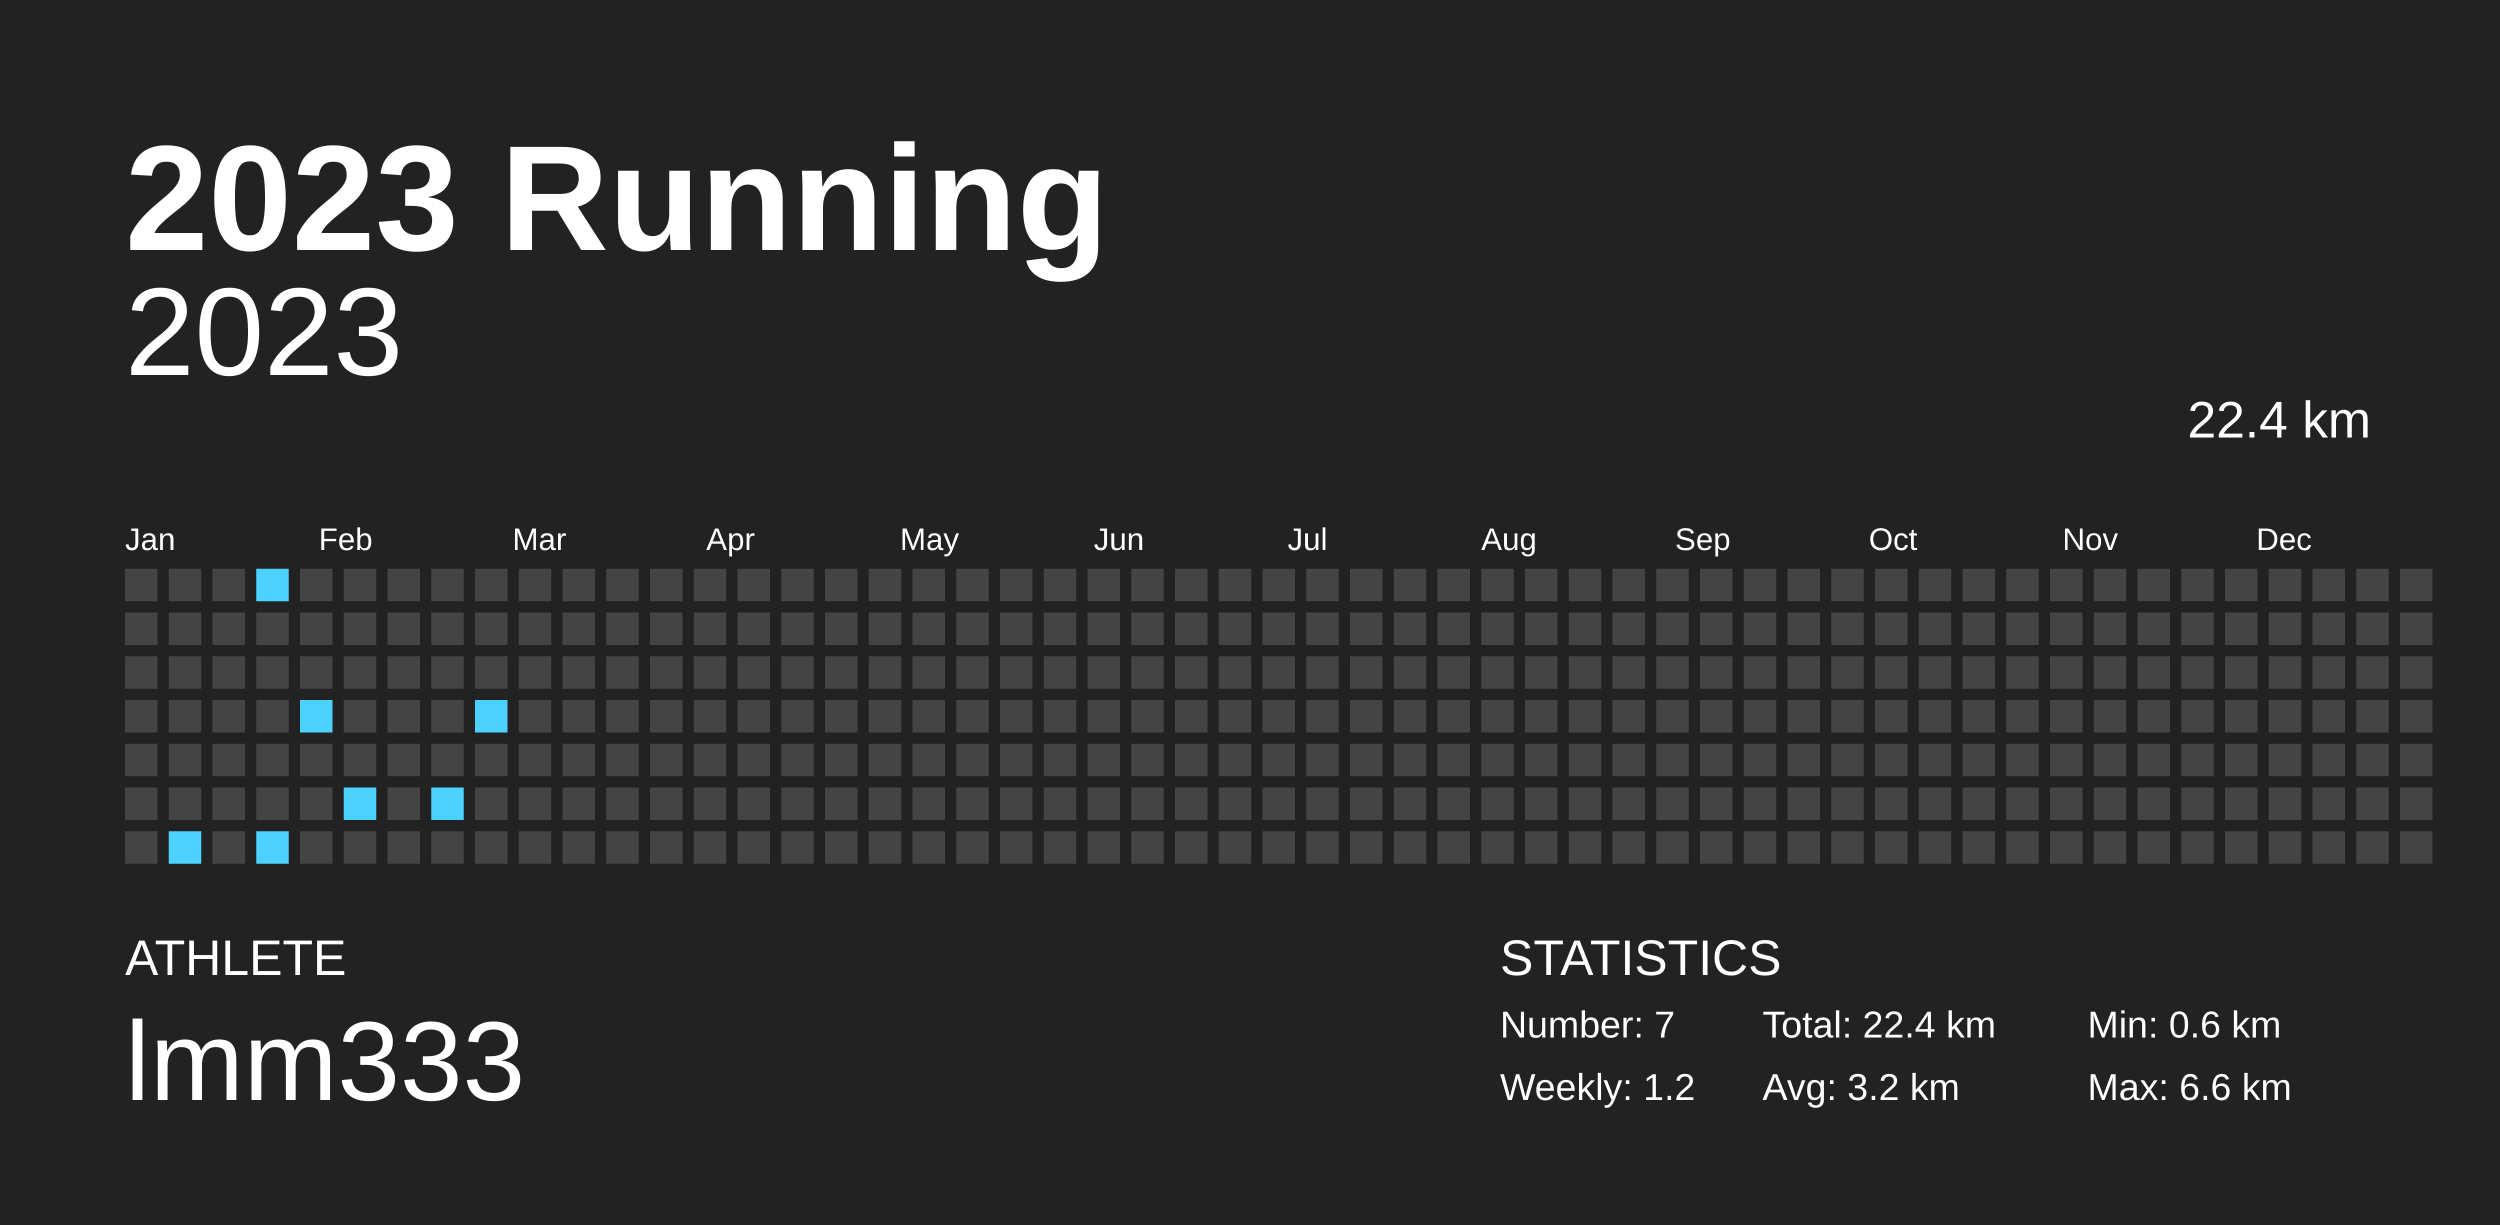
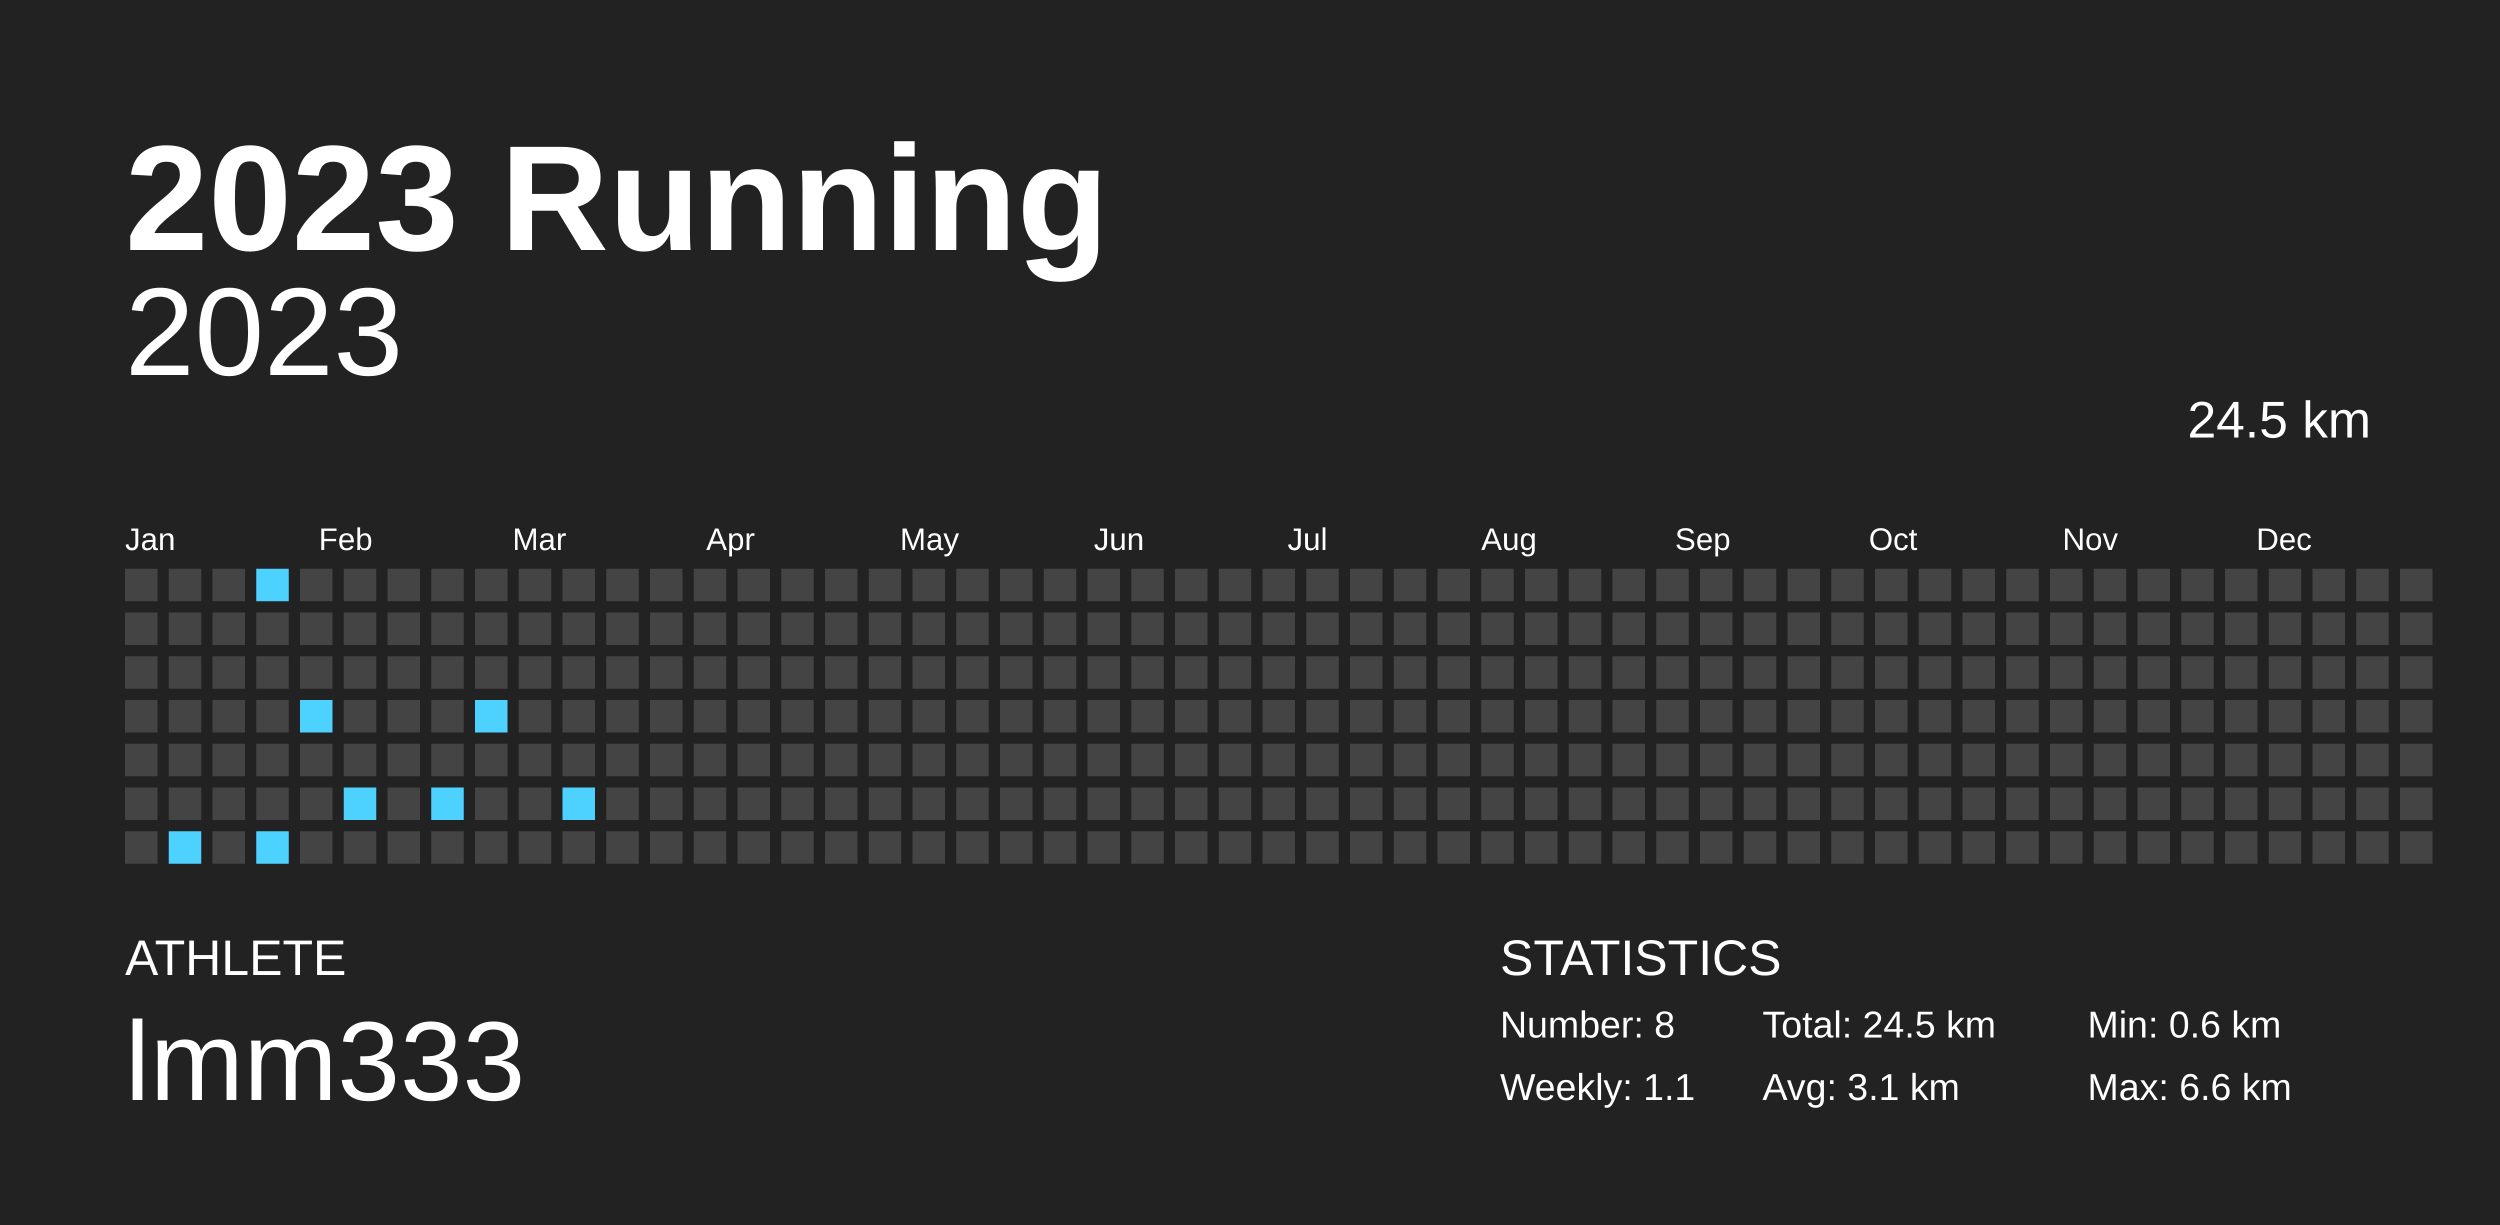
<svg xmlns="http://www.w3.org/2000/svg" baseProfile="full" height="98mm" version="1.1" viewBox="0,0,200,98" width="200mm">
  <defs />
  <rect fill="#222222" height="98" width="200" x="0" y="0" />
  <text fill="#FFFFFF" style="font-size:12px; font-family:Arial; font-weight:bold;" x="10" y="20">2023 Running</text>
  <text fill="#FFFFFF" style="font-size:4px; font-family:Arial" x="10" y="78">ATHLETE</text>
  <text fill="#FFFFFF" style="font-size:9px; font-family:Arial" x="10" y="88">lmm333</text>
  <text fill="#FFFFFF" style="font-size:4px; font-family:Arial" x="120" y="78">STATISTICS</text>
-   <text fill="#FFFFFF" style="font-size:3px; font-family:Arial" x="120" y="83">Number: 7</text>
-   <text fill="#FFFFFF" style="font-size:3px; font-family:Arial" x="120" y="88">Weekly: 1.2</text>
-   <text fill="#FFFFFF" style="font-size:3px; font-family:Arial" x="141" y="83">Total: 22.4 km</text>
-   <text fill="#FFFFFF" style="font-size:3px; font-family:Arial" x="141" y="88">Avg: 3.2 km</text>
+   <text fill="#FFFFFF" style="font-size:3px; font-family:Arial" x="120" y="83">Number: 8</text>
+   <text fill="#FFFFFF" style="font-size:3px; font-family:Arial" x="120" y="88">Weekly: 1.1</text>
+   <text fill="#FFFFFF" style="font-size:3px; font-family:Arial" x="141" y="83">Total: 24.5 km</text>
+   <text fill="#FFFFFF" style="font-size:3px; font-family:Arial" x="141" y="88">Avg: 3.1 km</text>
  <text fill="#FFFFFF" style="font-size:3px; font-family:Arial" x="167" y="83">Min: 0.6 km</text>
  <text fill="#FFFFFF" style="font-size:3px; font-family:Arial" x="167" y="88">Max: 6.6 km</text>
  <text alignment-baseline="hanging" fill="#FFFFFF" style="font-size:10.0px; font-family:Arial;" x="10" y="30">2023</text>
-   <text alignment-baseline="hanging" fill="#FFFFFF" style="font-size:4.125px; font-family:Arial;" x="175" y="35">22.4 km</text>
+   <text alignment-baseline="hanging" fill="#FFFFFF" style="font-size:4.125px; font-family:Arial;" x="175" y="35">24.5 km</text>
  <text fill="#FFFFFF" style="font-size:2.5px; font-family:Arial" x="10.0" y="44">Jan</text>
  <text fill="#FFFFFF" style="font-size:2.5px; font-family:Arial" x="25.5" y="44">Feb</text>
  <text fill="#FFFFFF" style="font-size:2.5px; font-family:Arial" x="41.0" y="44">Mar</text>
  <text fill="#FFFFFF" style="font-size:2.5px; font-family:Arial" x="56.5" y="44">Apr</text>
  <text fill="#FFFFFF" style="font-size:2.5px; font-family:Arial" x="72.0" y="44">May</text>
  <text fill="#FFFFFF" style="font-size:2.5px; font-family:Arial" x="87.5" y="44">Jun</text>
  <text fill="#FFFFFF" style="font-size:2.5px; font-family:Arial" x="103.0" y="44">Jul</text>
  <text fill="#FFFFFF" style="font-size:2.5px; font-family:Arial" x="118.5" y="44">Aug</text>
  <text fill="#FFFFFF" style="font-size:2.5px; font-family:Arial" x="134.0" y="44">Sep</text>
  <text fill="#FFFFFF" style="font-size:2.5px; font-family:Arial" x="149.5" y="44">Oct</text>
  <text fill="#FFFFFF" style="font-size:2.5px; font-family:Arial" x="165.0" y="44">Nov</text>
  <text fill="#FFFFFF" style="font-size:2.5px; font-family:Arial" x="180.5" y="44">Dec</text>
  <rect fill="#444444" height="2.6" width="2.6" x="10.0" y="45.5" />
  <rect fill="#444444" height="2.6" width="2.6" x="10.0" y="49.0" />
  <rect fill="#444444" height="2.6" width="2.6" x="10.0" y="52.5" />
  <rect fill="#444444" height="2.6" width="2.6" x="10.0" y="56.0" />
  <rect fill="#444444" height="2.6" width="2.6" x="10.0" y="59.5" />
  <rect fill="#444444" height="2.6" width="2.6" x="10.0" y="63.0" />
  <rect fill="#444444" height="2.6" width="2.6" x="10.0" y="66.5" />
  <rect fill="#444444" height="2.6" width="2.6" x="13.5" y="45.5" />
  <rect fill="#444444" height="2.6" width="2.6" x="13.5" y="49.0" />
  <rect fill="#444444" height="2.6" width="2.6" x="13.5" y="52.5" />
  <rect fill="#444444" height="2.6" width="2.6" x="13.5" y="56.0" />
  <rect fill="#444444" height="2.6" width="2.6" x="13.5" y="59.5" />
  <rect fill="#444444" height="2.6" width="2.6" x="13.5" y="63.0" />
  <rect fill="#4dd2ff" height="2.6" width="2.6" x="13.5" y="66.5" />
  <rect fill="#444444" height="2.6" width="2.6" x="17.0" y="45.5" />
  <rect fill="#444444" height="2.6" width="2.6" x="17.0" y="49.0" />
  <rect fill="#444444" height="2.6" width="2.6" x="17.0" y="52.5" />
  <rect fill="#444444" height="2.6" width="2.6" x="17.0" y="56.0" />
  <rect fill="#444444" height="2.6" width="2.6" x="17.0" y="59.5" />
  <rect fill="#444444" height="2.6" width="2.6" x="17.0" y="63.0" />
  <rect fill="#444444" height="2.6" width="2.6" x="17.0" y="66.5" />
  <rect fill="#4dd2ff" height="2.6" width="2.6" x="20.5" y="45.5" />
  <rect fill="#444444" height="2.6" width="2.6" x="20.5" y="49.0" />
  <rect fill="#444444" height="2.6" width="2.6" x="20.5" y="52.5" />
  <rect fill="#444444" height="2.6" width="2.6" x="20.5" y="56.0" />
  <rect fill="#444444" height="2.6" width="2.6" x="20.5" y="59.5" />
  <rect fill="#444444" height="2.6" width="2.6" x="20.5" y="63.0" />
  <rect fill="#4dd2ff" height="2.6" width="2.6" x="20.5" y="66.5" />
  <rect fill="#444444" height="2.6" width="2.6" x="24.0" y="45.5" />
  <rect fill="#444444" height="2.6" width="2.6" x="24.0" y="49.0" />
  <rect fill="#444444" height="2.6" width="2.6" x="24.0" y="52.5" />
  <rect fill="#4dd2ff" height="2.6" width="2.6" x="24.0" y="56.0" />
  <rect fill="#444444" height="2.6" width="2.6" x="24.0" y="59.5" />
  <rect fill="#444444" height="2.6" width="2.6" x="24.0" y="63.0" />
  <rect fill="#444444" height="2.6" width="2.6" x="24.0" y="66.5" />
  <rect fill="#444444" height="2.6" width="2.6" x="27.5" y="45.5" />
  <rect fill="#444444" height="2.6" width="2.6" x="27.5" y="49.0" />
  <rect fill="#444444" height="2.6" width="2.6" x="27.5" y="52.5" />
  <rect fill="#444444" height="2.6" width="2.6" x="27.5" y="56.0" />
  <rect fill="#444444" height="2.6" width="2.6" x="27.5" y="59.5" />
  <rect fill="#4dd2ff" height="2.6" width="2.6" x="27.5" y="63.0" />
  <rect fill="#444444" height="2.6" width="2.6" x="27.5" y="66.5" />
  <rect fill="#444444" height="2.6" width="2.6" x="31.0" y="45.5" />
  <rect fill="#444444" height="2.6" width="2.6" x="31.0" y="49.0" />
  <rect fill="#444444" height="2.6" width="2.6" x="31.0" y="52.5" />
  <rect fill="#444444" height="2.6" width="2.6" x="31.0" y="56.0" />
  <rect fill="#444444" height="2.6" width="2.6" x="31.0" y="59.5" />
  <rect fill="#444444" height="2.6" width="2.6" x="31.0" y="63.0" />
  <rect fill="#444444" height="2.6" width="2.6" x="31.0" y="66.5" />
  <rect fill="#444444" height="2.6" width="2.6" x="34.5" y="45.5" />
  <rect fill="#444444" height="2.6" width="2.6" x="34.5" y="49.0" />
  <rect fill="#444444" height="2.6" width="2.6" x="34.5" y="52.5" />
  <rect fill="#444444" height="2.6" width="2.6" x="34.5" y="56.0" />
  <rect fill="#444444" height="2.6" width="2.6" x="34.5" y="59.5" />
  <rect fill="#4dd2ff" height="2.6" width="2.6" x="34.5" y="63.0" />
  <rect fill="#444444" height="2.6" width="2.6" x="34.5" y="66.5" />
  <rect fill="#444444" height="2.6" width="2.6" x="38.0" y="45.5" />
  <rect fill="#444444" height="2.6" width="2.6" x="38.0" y="49.0" />
  <rect fill="#444444" height="2.6" width="2.6" x="38.0" y="52.5" />
  <rect fill="#4dd2ff" height="2.6" width="2.6" x="38.0" y="56.0" />
  <rect fill="#444444" height="2.6" width="2.6" x="38.0" y="59.5" />
  <rect fill="#444444" height="2.6" width="2.6" x="38.0" y="63.0" />
  <rect fill="#444444" height="2.6" width="2.6" x="38.0" y="66.5" />
  <rect fill="#444444" height="2.6" width="2.6" x="41.5" y="45.5" />
  <rect fill="#444444" height="2.6" width="2.6" x="41.5" y="49.0" />
  <rect fill="#444444" height="2.6" width="2.6" x="41.5" y="52.5" />
  <rect fill="#444444" height="2.6" width="2.6" x="41.5" y="56.0" />
  <rect fill="#444444" height="2.6" width="2.6" x="41.5" y="59.5" />
  <rect fill="#444444" height="2.6" width="2.6" x="41.5" y="63.0" />
  <rect fill="#444444" height="2.6" width="2.6" x="41.5" y="66.5" />
  <rect fill="#444444" height="2.6" width="2.6" x="45.0" y="45.5" />
  <rect fill="#444444" height="2.6" width="2.6" x="45.0" y="49.0" />
  <rect fill="#444444" height="2.6" width="2.6" x="45.0" y="52.5" />
  <rect fill="#444444" height="2.6" width="2.6" x="45.0" y="56.0" />
  <rect fill="#444444" height="2.6" width="2.6" x="45.0" y="59.5" />
-   <rect fill="#444444" height="2.6" width="2.6" x="45.0" y="63.0" />
+   <rect fill="#4dd2ff" height="2.6" width="2.6" x="45.0" y="63.0" />
  <rect fill="#444444" height="2.6" width="2.6" x="45.0" y="66.5" />
  <rect fill="#444444" height="2.6" width="2.6" x="48.5" y="45.5" />
  <rect fill="#444444" height="2.6" width="2.6" x="48.5" y="49.0" />
  <rect fill="#444444" height="2.6" width="2.6" x="48.5" y="52.5" />
  <rect fill="#444444" height="2.6" width="2.6" x="48.5" y="56.0" />
  <rect fill="#444444" height="2.6" width="2.6" x="48.5" y="59.5" />
  <rect fill="#444444" height="2.6" width="2.6" x="48.5" y="63.0" />
  <rect fill="#444444" height="2.6" width="2.6" x="48.5" y="66.5" />
  <rect fill="#444444" height="2.6" width="2.6" x="52.0" y="45.5" />
  <rect fill="#444444" height="2.6" width="2.6" x="52.0" y="49.0" />
  <rect fill="#444444" height="2.6" width="2.6" x="52.0" y="52.5" />
  <rect fill="#444444" height="2.6" width="2.6" x="52.0" y="56.0" />
  <rect fill="#444444" height="2.6" width="2.6" x="52.0" y="59.5" />
  <rect fill="#444444" height="2.6" width="2.6" x="52.0" y="63.0" />
  <rect fill="#444444" height="2.6" width="2.6" x="52.0" y="66.5" />
  <rect fill="#444444" height="2.6" width="2.6" x="55.5" y="45.5" />
  <rect fill="#444444" height="2.6" width="2.6" x="55.5" y="49.0" />
  <rect fill="#444444" height="2.6" width="2.6" x="55.5" y="52.5" />
  <rect fill="#444444" height="2.6" width="2.6" x="55.5" y="56.0" />
  <rect fill="#444444" height="2.6" width="2.6" x="55.5" y="59.5" />
  <rect fill="#444444" height="2.6" width="2.6" x="55.5" y="63.0" />
  <rect fill="#444444" height="2.6" width="2.6" x="55.5" y="66.5" />
  <rect fill="#444444" height="2.6" width="2.6" x="59.0" y="45.5" />
  <rect fill="#444444" height="2.6" width="2.6" x="59.0" y="49.0" />
  <rect fill="#444444" height="2.6" width="2.6" x="59.0" y="52.5" />
  <rect fill="#444444" height="2.6" width="2.6" x="59.0" y="56.0" />
  <rect fill="#444444" height="2.6" width="2.6" x="59.0" y="59.5" />
  <rect fill="#444444" height="2.6" width="2.6" x="59.0" y="63.0" />
  <rect fill="#444444" height="2.6" width="2.6" x="59.0" y="66.5" />
  <rect fill="#444444" height="2.6" width="2.6" x="62.5" y="45.5" />
  <rect fill="#444444" height="2.6" width="2.6" x="62.5" y="49.0" />
  <rect fill="#444444" height="2.6" width="2.6" x="62.5" y="52.5" />
  <rect fill="#444444" height="2.6" width="2.6" x="62.5" y="56.0" />
  <rect fill="#444444" height="2.6" width="2.6" x="62.5" y="59.5" />
  <rect fill="#444444" height="2.6" width="2.6" x="62.5" y="63.0" />
  <rect fill="#444444" height="2.6" width="2.6" x="62.5" y="66.5" />
  <rect fill="#444444" height="2.6" width="2.6" x="66.0" y="45.5" />
  <rect fill="#444444" height="2.6" width="2.6" x="66.0" y="49.0" />
  <rect fill="#444444" height="2.6" width="2.6" x="66.0" y="52.5" />
  <rect fill="#444444" height="2.6" width="2.6" x="66.0" y="56.0" />
  <rect fill="#444444" height="2.6" width="2.6" x="66.0" y="59.5" />
  <rect fill="#444444" height="2.6" width="2.6" x="66.0" y="63.0" />
  <rect fill="#444444" height="2.6" width="2.6" x="66.0" y="66.5" />
  <rect fill="#444444" height="2.6" width="2.6" x="69.5" y="45.5" />
  <rect fill="#444444" height="2.6" width="2.6" x="69.5" y="49.0" />
  <rect fill="#444444" height="2.6" width="2.6" x="69.5" y="52.5" />
  <rect fill="#444444" height="2.6" width="2.6" x="69.5" y="56.0" />
  <rect fill="#444444" height="2.6" width="2.6" x="69.5" y="59.5" />
  <rect fill="#444444" height="2.6" width="2.6" x="69.5" y="63.0" />
  <rect fill="#444444" height="2.6" width="2.6" x="69.5" y="66.5" />
  <rect fill="#444444" height="2.6" width="2.6" x="73.0" y="45.5" />
  <rect fill="#444444" height="2.6" width="2.6" x="73.0" y="49.0" />
  <rect fill="#444444" height="2.6" width="2.6" x="73.0" y="52.5" />
  <rect fill="#444444" height="2.6" width="2.6" x="73.0" y="56.0" />
  <rect fill="#444444" height="2.6" width="2.6" x="73.0" y="59.5" />
  <rect fill="#444444" height="2.6" width="2.6" x="73.0" y="63.0" />
  <rect fill="#444444" height="2.6" width="2.6" x="73.0" y="66.5" />
  <rect fill="#444444" height="2.6" width="2.6" x="76.5" y="45.5" />
  <rect fill="#444444" height="2.6" width="2.6" x="76.5" y="49.0" />
  <rect fill="#444444" height="2.6" width="2.6" x="76.5" y="52.5" />
  <rect fill="#444444" height="2.6" width="2.6" x="76.5" y="56.0" />
  <rect fill="#444444" height="2.6" width="2.6" x="76.5" y="59.5" />
  <rect fill="#444444" height="2.6" width="2.6" x="76.5" y="63.0" />
  <rect fill="#444444" height="2.6" width="2.6" x="76.5" y="66.5" />
  <rect fill="#444444" height="2.6" width="2.6" x="80.0" y="45.5" />
  <rect fill="#444444" height="2.6" width="2.6" x="80.0" y="49.0" />
  <rect fill="#444444" height="2.6" width="2.6" x="80.0" y="52.5" />
  <rect fill="#444444" height="2.6" width="2.6" x="80.0" y="56.0" />
  <rect fill="#444444" height="2.6" width="2.6" x="80.0" y="59.5" />
  <rect fill="#444444" height="2.6" width="2.6" x="80.0" y="63.0" />
  <rect fill="#444444" height="2.6" width="2.6" x="80.0" y="66.5" />
  <rect fill="#444444" height="2.6" width="2.6" x="83.5" y="45.5" />
  <rect fill="#444444" height="2.6" width="2.6" x="83.5" y="49.0" />
  <rect fill="#444444" height="2.6" width="2.6" x="83.5" y="52.5" />
  <rect fill="#444444" height="2.6" width="2.6" x="83.5" y="56.0" />
  <rect fill="#444444" height="2.6" width="2.6" x="83.5" y="59.5" />
  <rect fill="#444444" height="2.6" width="2.6" x="83.5" y="63.0" />
  <rect fill="#444444" height="2.6" width="2.6" x="83.5" y="66.5" />
  <rect fill="#444444" height="2.6" width="2.6" x="87.0" y="45.5" />
  <rect fill="#444444" height="2.6" width="2.6" x="87.0" y="49.0" />
  <rect fill="#444444" height="2.6" width="2.6" x="87.0" y="52.5" />
  <rect fill="#444444" height="2.6" width="2.6" x="87.0" y="56.0" />
  <rect fill="#444444" height="2.6" width="2.6" x="87.0" y="59.5" />
  <rect fill="#444444" height="2.6" width="2.6" x="87.0" y="63.0" />
  <rect fill="#444444" height="2.6" width="2.6" x="87.0" y="66.5" />
  <rect fill="#444444" height="2.6" width="2.6" x="90.5" y="45.5" />
  <rect fill="#444444" height="2.6" width="2.6" x="90.5" y="49.0" />
  <rect fill="#444444" height="2.6" width="2.6" x="90.5" y="52.5" />
  <rect fill="#444444" height="2.6" width="2.6" x="90.5" y="56.0" />
  <rect fill="#444444" height="2.6" width="2.6" x="90.5" y="59.5" />
  <rect fill="#444444" height="2.6" width="2.6" x="90.5" y="63.0" />
  <rect fill="#444444" height="2.6" width="2.6" x="90.5" y="66.5" />
  <rect fill="#444444" height="2.6" width="2.6" x="94.0" y="45.5" />
  <rect fill="#444444" height="2.6" width="2.6" x="94.0" y="49.0" />
  <rect fill="#444444" height="2.6" width="2.6" x="94.0" y="52.5" />
  <rect fill="#444444" height="2.6" width="2.6" x="94.0" y="56.0" />
  <rect fill="#444444" height="2.6" width="2.6" x="94.0" y="59.5" />
  <rect fill="#444444" height="2.6" width="2.6" x="94.0" y="63.0" />
  <rect fill="#444444" height="2.6" width="2.6" x="94.0" y="66.5" />
  <rect fill="#444444" height="2.6" width="2.6" x="97.5" y="45.5" />
  <rect fill="#444444" height="2.6" width="2.6" x="97.5" y="49.0" />
  <rect fill="#444444" height="2.6" width="2.6" x="97.5" y="52.5" />
  <rect fill="#444444" height="2.6" width="2.6" x="97.5" y="56.0" />
  <rect fill="#444444" height="2.6" width="2.6" x="97.5" y="59.5" />
  <rect fill="#444444" height="2.6" width="2.6" x="97.5" y="63.0" />
  <rect fill="#444444" height="2.6" width="2.6" x="97.5" y="66.5" />
  <rect fill="#444444" height="2.6" width="2.6" x="101.0" y="45.5" />
  <rect fill="#444444" height="2.6" width="2.6" x="101.0" y="49.0" />
  <rect fill="#444444" height="2.6" width="2.6" x="101.0" y="52.5" />
  <rect fill="#444444" height="2.6" width="2.6" x="101.0" y="56.0" />
  <rect fill="#444444" height="2.6" width="2.6" x="101.0" y="59.5" />
  <rect fill="#444444" height="2.6" width="2.6" x="101.0" y="63.0" />
  <rect fill="#444444" height="2.6" width="2.6" x="101.0" y="66.5" />
  <rect fill="#444444" height="2.6" width="2.6" x="104.5" y="45.5" />
  <rect fill="#444444" height="2.6" width="2.6" x="104.5" y="49.0" />
  <rect fill="#444444" height="2.6" width="2.6" x="104.5" y="52.5" />
  <rect fill="#444444" height="2.6" width="2.6" x="104.5" y="56.0" />
  <rect fill="#444444" height="2.6" width="2.6" x="104.5" y="59.5" />
  <rect fill="#444444" height="2.6" width="2.6" x="104.5" y="63.0" />
  <rect fill="#444444" height="2.6" width="2.6" x="104.5" y="66.5" />
  <rect fill="#444444" height="2.6" width="2.6" x="108.0" y="45.5" />
  <rect fill="#444444" height="2.6" width="2.6" x="108.0" y="49.0" />
  <rect fill="#444444" height="2.6" width="2.6" x="108.0" y="52.5" />
  <rect fill="#444444" height="2.6" width="2.6" x="108.0" y="56.0" />
  <rect fill="#444444" height="2.6" width="2.6" x="108.0" y="59.5" />
  <rect fill="#444444" height="2.6" width="2.6" x="108.0" y="63.0" />
  <rect fill="#444444" height="2.6" width="2.6" x="108.0" y="66.5" />
  <rect fill="#444444" height="2.6" width="2.6" x="111.5" y="45.5" />
  <rect fill="#444444" height="2.6" width="2.6" x="111.5" y="49.0" />
  <rect fill="#444444" height="2.6" width="2.6" x="111.5" y="52.5" />
  <rect fill="#444444" height="2.6" width="2.6" x="111.5" y="56.0" />
  <rect fill="#444444" height="2.6" width="2.6" x="111.5" y="59.5" />
  <rect fill="#444444" height="2.6" width="2.6" x="111.5" y="63.0" />
  <rect fill="#444444" height="2.6" width="2.6" x="111.5" y="66.5" />
  <rect fill="#444444" height="2.6" width="2.6" x="115.0" y="45.5" />
  <rect fill="#444444" height="2.6" width="2.6" x="115.0" y="49.0" />
  <rect fill="#444444" height="2.6" width="2.6" x="115.0" y="52.5" />
  <rect fill="#444444" height="2.6" width="2.6" x="115.0" y="56.0" />
  <rect fill="#444444" height="2.6" width="2.6" x="115.0" y="59.5" />
  <rect fill="#444444" height="2.6" width="2.6" x="115.0" y="63.0" />
  <rect fill="#444444" height="2.6" width="2.6" x="115.0" y="66.5" />
  <rect fill="#444444" height="2.6" width="2.6" x="118.5" y="45.5" />
  <rect fill="#444444" height="2.6" width="2.6" x="118.5" y="49.0" />
  <rect fill="#444444" height="2.6" width="2.6" x="118.5" y="52.5" />
  <rect fill="#444444" height="2.6" width="2.6" x="118.5" y="56.0" />
  <rect fill="#444444" height="2.6" width="2.6" x="118.5" y="59.5" />
  <rect fill="#444444" height="2.6" width="2.6" x="118.5" y="63.0" />
  <rect fill="#444444" height="2.6" width="2.6" x="118.5" y="66.5" />
  <rect fill="#444444" height="2.6" width="2.6" x="122.0" y="45.5" />
  <rect fill="#444444" height="2.6" width="2.6" x="122.0" y="49.0" />
  <rect fill="#444444" height="2.6" width="2.6" x="122.0" y="52.5" />
  <rect fill="#444444" height="2.6" width="2.6" x="122.0" y="56.0" />
  <rect fill="#444444" height="2.6" width="2.6" x="122.0" y="59.5" />
  <rect fill="#444444" height="2.6" width="2.6" x="122.0" y="63.0" />
  <rect fill="#444444" height="2.6" width="2.6" x="122.0" y="66.5" />
  <rect fill="#444444" height="2.6" width="2.6" x="125.5" y="45.5" />
  <rect fill="#444444" height="2.6" width="2.6" x="125.5" y="49.0" />
  <rect fill="#444444" height="2.6" width="2.6" x="125.5" y="52.5" />
  <rect fill="#444444" height="2.6" width="2.6" x="125.5" y="56.0" />
  <rect fill="#444444" height="2.6" width="2.6" x="125.5" y="59.5" />
  <rect fill="#444444" height="2.6" width="2.6" x="125.5" y="63.0" />
  <rect fill="#444444" height="2.6" width="2.6" x="125.5" y="66.5" />
  <rect fill="#444444" height="2.6" width="2.6" x="129.0" y="45.5" />
  <rect fill="#444444" height="2.6" width="2.6" x="129.0" y="49.0" />
  <rect fill="#444444" height="2.6" width="2.6" x="129.0" y="52.5" />
  <rect fill="#444444" height="2.6" width="2.6" x="129.0" y="56.0" />
  <rect fill="#444444" height="2.6" width="2.6" x="129.0" y="59.5" />
  <rect fill="#444444" height="2.6" width="2.6" x="129.0" y="63.0" />
  <rect fill="#444444" height="2.6" width="2.6" x="129.0" y="66.5" />
  <rect fill="#444444" height="2.6" width="2.6" x="132.5" y="45.5" />
  <rect fill="#444444" height="2.6" width="2.6" x="132.5" y="49.0" />
  <rect fill="#444444" height="2.6" width="2.6" x="132.5" y="52.5" />
  <rect fill="#444444" height="2.6" width="2.6" x="132.5" y="56.0" />
  <rect fill="#444444" height="2.6" width="2.6" x="132.5" y="59.5" />
  <rect fill="#444444" height="2.6" width="2.6" x="132.5" y="63.0" />
  <rect fill="#444444" height="2.6" width="2.6" x="132.5" y="66.5" />
  <rect fill="#444444" height="2.6" width="2.6" x="136.0" y="45.5" />
  <rect fill="#444444" height="2.6" width="2.6" x="136.0" y="49.0" />
  <rect fill="#444444" height="2.6" width="2.6" x="136.0" y="52.5" />
  <rect fill="#444444" height="2.6" width="2.6" x="136.0" y="56.0" />
  <rect fill="#444444" height="2.6" width="2.6" x="136.0" y="59.5" />
  <rect fill="#444444" height="2.6" width="2.6" x="136.0" y="63.0" />
  <rect fill="#444444" height="2.6" width="2.6" x="136.0" y="66.5" />
  <rect fill="#444444" height="2.6" width="2.6" x="139.5" y="45.5" />
  <rect fill="#444444" height="2.6" width="2.6" x="139.5" y="49.0" />
  <rect fill="#444444" height="2.6" width="2.6" x="139.5" y="52.5" />
  <rect fill="#444444" height="2.6" width="2.6" x="139.5" y="56.0" />
  <rect fill="#444444" height="2.6" width="2.6" x="139.5" y="59.5" />
  <rect fill="#444444" height="2.6" width="2.6" x="139.5" y="63.0" />
  <rect fill="#444444" height="2.6" width="2.6" x="139.5" y="66.5" />
  <rect fill="#444444" height="2.6" width="2.6" x="143.0" y="45.5" />
  <rect fill="#444444" height="2.6" width="2.6" x="143.0" y="49.0" />
  <rect fill="#444444" height="2.6" width="2.6" x="143.0" y="52.5" />
  <rect fill="#444444" height="2.6" width="2.6" x="143.0" y="56.0" />
  <rect fill="#444444" height="2.6" width="2.6" x="143.0" y="59.5" />
  <rect fill="#444444" height="2.6" width="2.6" x="143.0" y="63.0" />
  <rect fill="#444444" height="2.6" width="2.6" x="143.0" y="66.5" />
  <rect fill="#444444" height="2.6" width="2.6" x="146.5" y="45.5" />
  <rect fill="#444444" height="2.6" width="2.6" x="146.5" y="49.0" />
  <rect fill="#444444" height="2.6" width="2.6" x="146.5" y="52.5" />
  <rect fill="#444444" height="2.6" width="2.6" x="146.5" y="56.0" />
  <rect fill="#444444" height="2.6" width="2.6" x="146.5" y="59.5" />
  <rect fill="#444444" height="2.6" width="2.6" x="146.5" y="63.0" />
  <rect fill="#444444" height="2.6" width="2.6" x="146.5" y="66.5" />
  <rect fill="#444444" height="2.6" width="2.6" x="150.0" y="45.5" />
  <rect fill="#444444" height="2.6" width="2.6" x="150.0" y="49.0" />
  <rect fill="#444444" height="2.6" width="2.6" x="150.0" y="52.5" />
  <rect fill="#444444" height="2.6" width="2.6" x="150.0" y="56.0" />
  <rect fill="#444444" height="2.6" width="2.6" x="150.0" y="59.5" />
  <rect fill="#444444" height="2.6" width="2.6" x="150.0" y="63.0" />
  <rect fill="#444444" height="2.6" width="2.6" x="150.0" y="66.5" />
  <rect fill="#444444" height="2.6" width="2.6" x="153.5" y="45.5" />
  <rect fill="#444444" height="2.6" width="2.6" x="153.5" y="49.0" />
  <rect fill="#444444" height="2.6" width="2.6" x="153.5" y="52.5" />
  <rect fill="#444444" height="2.6" width="2.6" x="153.5" y="56.0" />
  <rect fill="#444444" height="2.6" width="2.6" x="153.5" y="59.5" />
  <rect fill="#444444" height="2.6" width="2.6" x="153.5" y="63.0" />
  <rect fill="#444444" height="2.6" width="2.6" x="153.5" y="66.5" />
  <rect fill="#444444" height="2.6" width="2.6" x="157.0" y="45.5" />
  <rect fill="#444444" height="2.6" width="2.6" x="157.0" y="49.0" />
  <rect fill="#444444" height="2.6" width="2.6" x="157.0" y="52.5" />
  <rect fill="#444444" height="2.6" width="2.6" x="157.0" y="56.0" />
  <rect fill="#444444" height="2.6" width="2.6" x="157.0" y="59.5" />
  <rect fill="#444444" height="2.6" width="2.6" x="157.0" y="63.0" />
  <rect fill="#444444" height="2.6" width="2.6" x="157.0" y="66.5" />
  <rect fill="#444444" height="2.6" width="2.6" x="160.5" y="45.5" />
  <rect fill="#444444" height="2.6" width="2.6" x="160.5" y="49.0" />
  <rect fill="#444444" height="2.6" width="2.6" x="160.5" y="52.5" />
  <rect fill="#444444" height="2.6" width="2.6" x="160.5" y="56.0" />
  <rect fill="#444444" height="2.6" width="2.6" x="160.5" y="59.5" />
  <rect fill="#444444" height="2.6" width="2.6" x="160.5" y="63.0" />
  <rect fill="#444444" height="2.6" width="2.6" x="160.5" y="66.5" />
  <rect fill="#444444" height="2.6" width="2.6" x="164.0" y="45.5" />
  <rect fill="#444444" height="2.6" width="2.6" x="164.0" y="49.0" />
  <rect fill="#444444" height="2.6" width="2.6" x="164.0" y="52.5" />
  <rect fill="#444444" height="2.6" width="2.6" x="164.0" y="56.0" />
  <rect fill="#444444" height="2.6" width="2.6" x="164.0" y="59.5" />
  <rect fill="#444444" height="2.6" width="2.6" x="164.0" y="63.0" />
  <rect fill="#444444" height="2.6" width="2.6" x="164.0" y="66.5" />
  <rect fill="#444444" height="2.6" width="2.6" x="167.5" y="45.5" />
  <rect fill="#444444" height="2.6" width="2.6" x="167.5" y="49.0" />
  <rect fill="#444444" height="2.6" width="2.6" x="167.5" y="52.5" />
  <rect fill="#444444" height="2.6" width="2.6" x="167.5" y="56.0" />
  <rect fill="#444444" height="2.6" width="2.6" x="167.5" y="59.5" />
  <rect fill="#444444" height="2.6" width="2.6" x="167.5" y="63.0" />
  <rect fill="#444444" height="2.6" width="2.6" x="167.5" y="66.5" />
  <rect fill="#444444" height="2.6" width="2.6" x="171.0" y="45.5" />
  <rect fill="#444444" height="2.6" width="2.6" x="171.0" y="49.0" />
  <rect fill="#444444" height="2.6" width="2.6" x="171.0" y="52.5" />
  <rect fill="#444444" height="2.6" width="2.6" x="171.0" y="56.0" />
  <rect fill="#444444" height="2.6" width="2.6" x="171.0" y="59.5" />
  <rect fill="#444444" height="2.6" width="2.6" x="171.0" y="63.0" />
  <rect fill="#444444" height="2.6" width="2.6" x="171.0" y="66.5" />
  <rect fill="#444444" height="2.6" width="2.6" x="174.5" y="45.5" />
  <rect fill="#444444" height="2.6" width="2.6" x="174.5" y="49.0" />
  <rect fill="#444444" height="2.6" width="2.6" x="174.5" y="52.5" />
  <rect fill="#444444" height="2.6" width="2.6" x="174.5" y="56.0" />
  <rect fill="#444444" height="2.6" width="2.6" x="174.5" y="59.5" />
  <rect fill="#444444" height="2.6" width="2.6" x="174.5" y="63.0" />
  <rect fill="#444444" height="2.6" width="2.6" x="174.5" y="66.5" />
  <rect fill="#444444" height="2.6" width="2.6" x="178.0" y="45.5" />
  <rect fill="#444444" height="2.6" width="2.6" x="178.0" y="49.0" />
  <rect fill="#444444" height="2.6" width="2.6" x="178.0" y="52.5" />
  <rect fill="#444444" height="2.6" width="2.6" x="178.0" y="56.0" />
  <rect fill="#444444" height="2.6" width="2.6" x="178.0" y="59.5" />
  <rect fill="#444444" height="2.6" width="2.6" x="178.0" y="63.0" />
  <rect fill="#444444" height="2.6" width="2.6" x="178.0" y="66.5" />
  <rect fill="#444444" height="2.6" width="2.6" x="181.5" y="45.5" />
  <rect fill="#444444" height="2.6" width="2.6" x="181.5" y="49.0" />
  <rect fill="#444444" height="2.6" width="2.6" x="181.5" y="52.5" />
  <rect fill="#444444" height="2.6" width="2.6" x="181.5" y="56.0" />
  <rect fill="#444444" height="2.6" width="2.6" x="181.5" y="59.5" />
  <rect fill="#444444" height="2.6" width="2.6" x="181.5" y="63.0" />
  <rect fill="#444444" height="2.6" width="2.6" x="181.5" y="66.5" />
  <rect fill="#444444" height="2.6" width="2.6" x="185.0" y="45.5" />
  <rect fill="#444444" height="2.6" width="2.6" x="185.0" y="49.0" />
  <rect fill="#444444" height="2.6" width="2.6" x="185.0" y="52.5" />
  <rect fill="#444444" height="2.6" width="2.6" x="185.0" y="56.0" />
  <rect fill="#444444" height="2.6" width="2.6" x="185.0" y="59.5" />
  <rect fill="#444444" height="2.6" width="2.6" x="185.0" y="63.0" />
  <rect fill="#444444" height="2.6" width="2.6" x="185.0" y="66.5" />
  <rect fill="#444444" height="2.6" width="2.6" x="188.5" y="45.5" />
  <rect fill="#444444" height="2.6" width="2.6" x="188.5" y="49.0" />
  <rect fill="#444444" height="2.6" width="2.6" x="188.5" y="52.5" />
  <rect fill="#444444" height="2.6" width="2.6" x="188.5" y="56.0" />
  <rect fill="#444444" height="2.6" width="2.6" x="188.5" y="59.5" />
  <rect fill="#444444" height="2.6" width="2.6" x="188.5" y="63.0" />
  <rect fill="#444444" height="2.6" width="2.6" x="188.5" y="66.5" />
  <rect fill="#444444" height="2.6" width="2.6" x="192.0" y="45.5" />
  <rect fill="#444444" height="2.6" width="2.6" x="192.0" y="49.0" />
  <rect fill="#444444" height="2.6" width="2.6" x="192.0" y="52.5" />
  <rect fill="#444444" height="2.6" width="2.6" x="192.0" y="56.0" />
  <rect fill="#444444" height="2.6" width="2.6" x="192.0" y="59.5" />
  <rect fill="#444444" height="2.6" width="2.6" x="192.0" y="63.0" />
  <rect fill="#444444" height="2.6" width="2.6" x="192.0" y="66.5" />
</svg>
